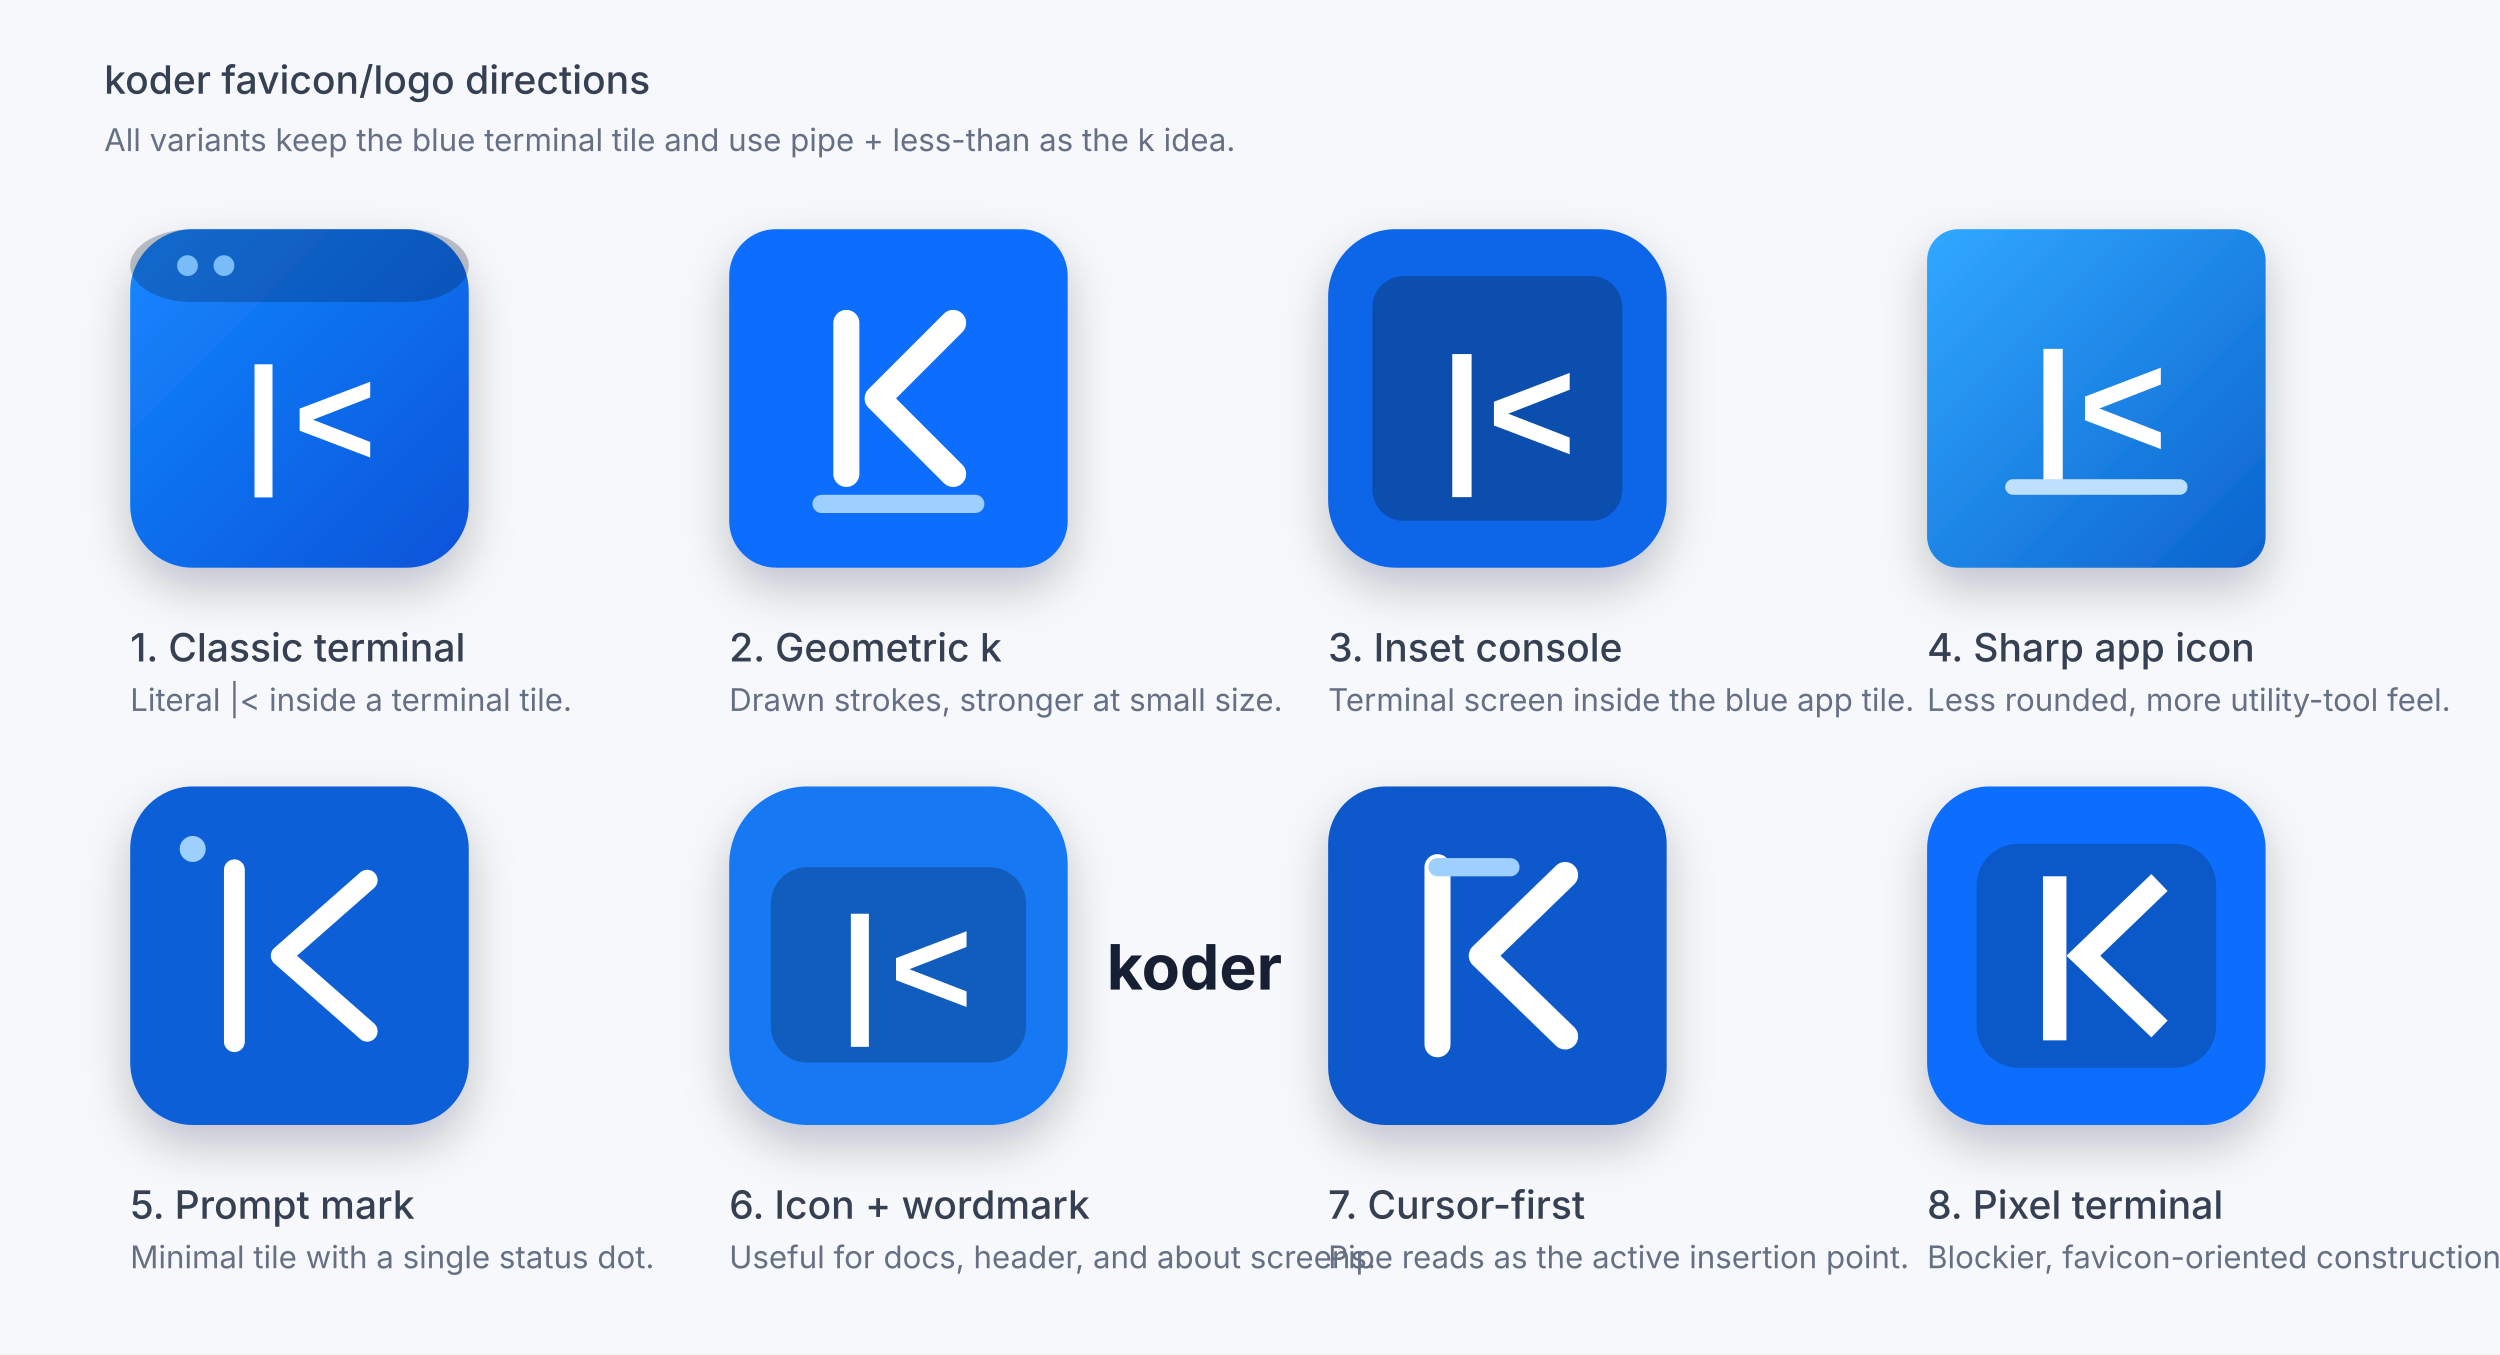
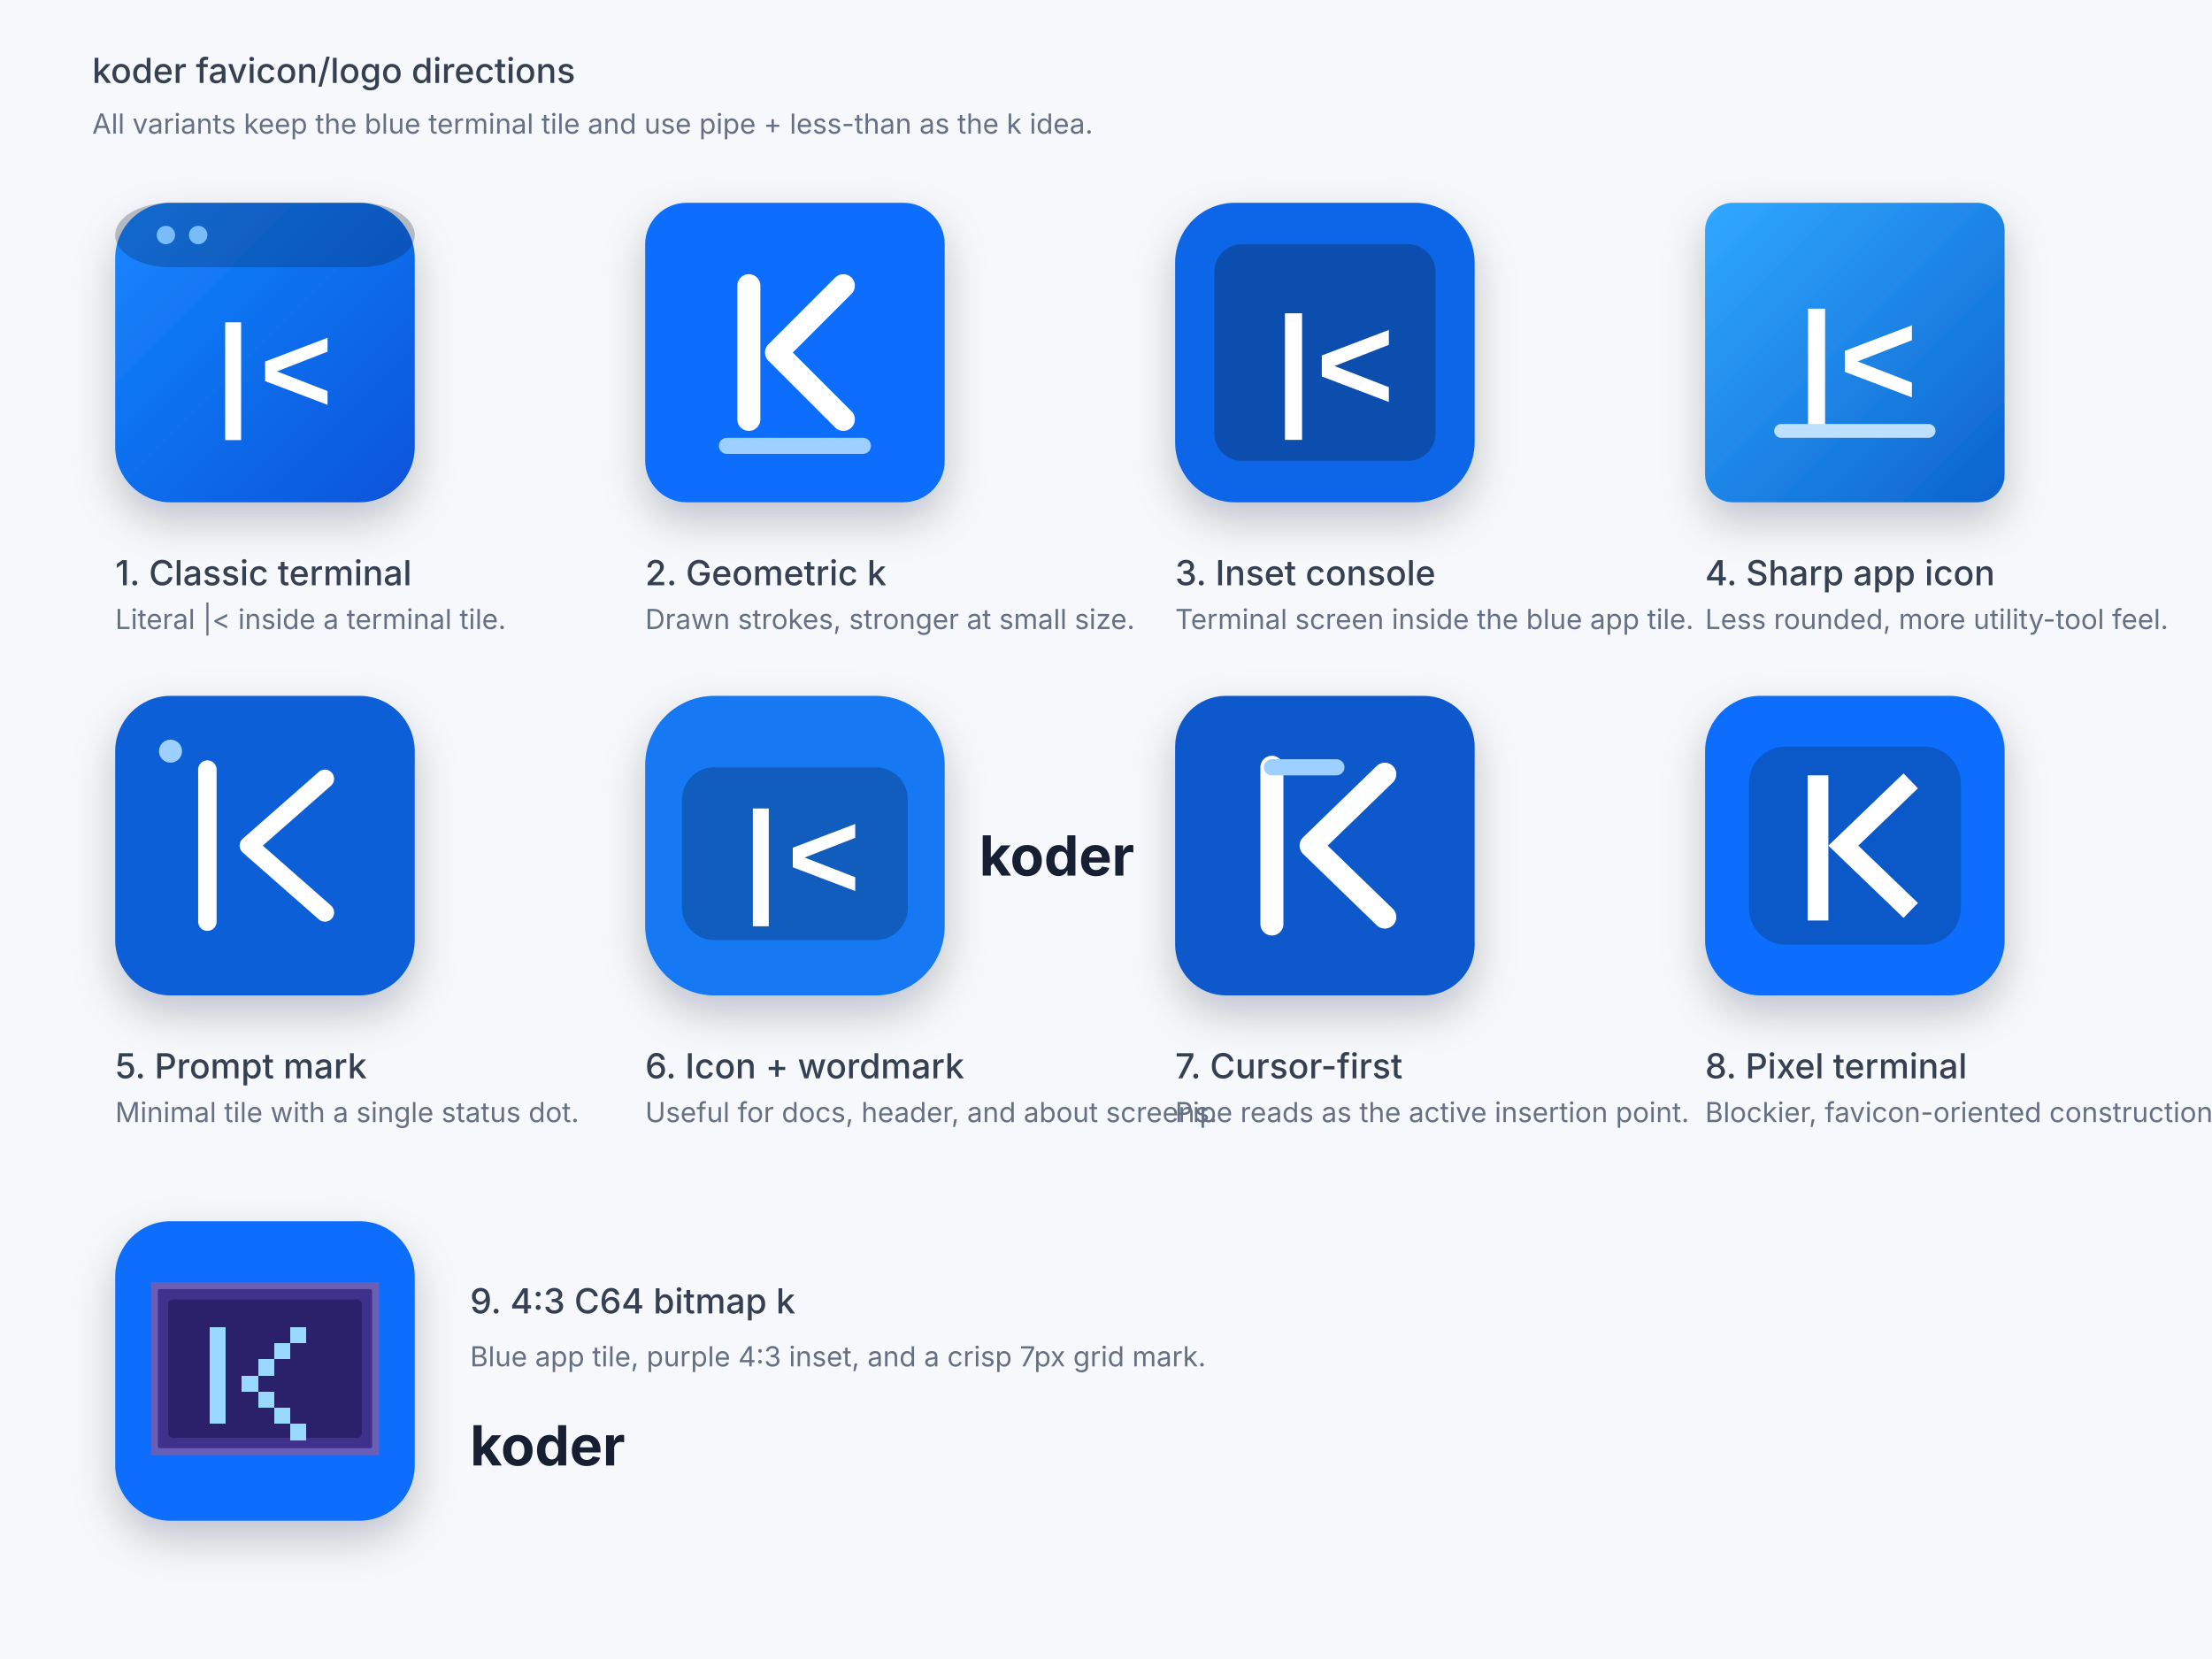
- <svg xmlns="http://www.w3.org/2000/svg" width="960" height="520" viewBox="0 0 960 520" role="img" aria-labelledby="title desc">
+ <svg xmlns="http://www.w3.org/2000/svg" width="960" height="720" viewBox="0 0 960 720" role="img" aria-labelledby="title desc">
  <defs>
    <linearGradient id="blueA" x1="0" y1="0" x2="1" y2="1">
      <stop offset="0" stop-color="#1687ff" />
      <stop offset="1" stop-color="#0754d9" />
    </linearGradient>
    <linearGradient id="blueB" x1="0" y1="0" x2="1" y2="1">
      <stop offset="0" stop-color="#31a8ff" />
      <stop offset="1" stop-color="#0b63ce" />
    </linearGradient>
    <filter id="softShadow" x="-20%" y="-20%" width="140%" height="140%">
      <feDropShadow dx="0" dy="8" stdDeviation="9" flood-color="#06111f" flood-opacity=".22" />
    </filter>
    <style>
      .page { fill: #f6f8fb; }
      .label { font: 500 15px ui-sans-serif, system-ui, -apple-system, BlinkMacSystemFont, "Segoe UI", sans-serif; fill: #354052; }
      .note { font: 400 12px ui-sans-serif, system-ui, -apple-system, BlinkMacSystemFont, "Segoe UI", sans-serif; fill: #667085; }
      .tile { filter: url(#softShadow); }
      .terminal-bar { fill: rgba(5, 20, 42, .24); }
      .mark-text { font: 800 54px ui-monospace, SFMono-Regular, Menlo, Monaco, Consolas, "Liberation Mono", monospace; fill: #fff; letter-spacing: -5px; }
      .mark-text-tight { font: 900 58px ui-monospace, SFMono-Regular, Menlo, Monaco, Consolas, "Liberation Mono", monospace; fill: #fff; letter-spacing: -8px; }
      .word { font: 700 24px ui-sans-serif, system-ui, -apple-system, BlinkMacSystemFont, "Segoe UI", sans-serif; fill: #172033; }
      .stroke { stroke: #fff; stroke-width: 10; stroke-linecap: round; stroke-linejoin: round; fill: none; }
      .stroke-thin { stroke: #fff; stroke-width: 8; stroke-linecap: round; stroke-linejoin: round; fill: none; }
      .dot { fill: #84c5ff; opacity: .9; }
    </style>
  </defs>
-   <rect class="page" width="960" height="520" />
+   <rect class="page" width="960" height="720" />
  <g transform="translate(40 36)">
    <text class="label" x="0" y="0">koder favicon/logo directions</text>
    <text class="note" x="0" y="22">All variants keep the blue terminal tile and use pipe + less-than as the k idea.</text>
  </g>
  <g transform="translate(50 88)">
    <rect class="tile" x="0" y="0" width="130" height="130" rx="24" fill="url(#blueA)" />
    <rect class="terminal-bar" x="0" y="0" width="130" height="28" rx="24" />
    <circle class="dot" cx="22" cy="14" r="4" />
    <circle class="dot" cx="36" cy="14" r="4" />
    <text class="mark-text" x="35" y="91">|&lt;</text>
    <text class="label" x="0" y="166">1. Classic terminal</text>
    <text class="note" x="0" y="185">Literal |&lt; inside a terminal tile.</text>
  </g>
  <g transform="translate(280 88)">
    <rect class="tile" x="0" y="0" width="130" height="130" rx="18" fill="#0d6efd" />
    <path class="stroke" d="M45 36v58" />
    <path class="stroke" d="M86 36 57 65 86 94" />
    <rect x="32" y="102" width="66" height="7" rx="3.5" fill="#9ed0ff" />
    <text class="label" x="0" y="166">2. Geometric k</text>
    <text class="note" x="0" y="185">Drawn strokes, stronger at small size.</text>
  </g>
  <g transform="translate(510 88)">
    <rect class="tile" x="0" y="0" width="130" height="130" rx="26" fill="#0866e8" />
    <rect x="17" y="18" width="96" height="94" rx="12" fill="#051a33" opacity=".32" />
    <text class="mark-text-tight" x="34" y="90">|&lt;</text>
    <text class="label" x="0" y="166">3. Inset console</text>
    <text class="note" x="0" y="185">Terminal screen inside the blue app tile.</text>
  </g>
  <g transform="translate(740 88)">
    <rect class="tile" x="0" y="0" width="130" height="130" rx="12" fill="url(#blueB)" />
    <text class="mark-text-tight" x="31" y="88">|&lt;</text>
    <path d="M33 99h64" stroke="#bde0ff" stroke-width="6" stroke-linecap="round" />
    <text class="label" x="0" y="166">4. Sharp app icon</text>
    <text class="note" x="0" y="185">Less rounded, more utility-tool feel.</text>
  </g>
  <g transform="translate(50 302)">
    <rect class="tile" x="0" y="0" width="130" height="130" rx="24" fill="#0b5ed7" />
    <path class="stroke-thin" d="M40 32v66" />
    <path class="stroke-thin" d="M91 36 58 65 91 94" />
    <circle cx="24" cy="24" r="5" fill="#9ed0ff" />
    <text class="label" x="0" y="166">5. Prompt mark</text>
    <text class="note" x="0" y="185">Minimal tile with a single status dot.</text>
  </g>
  <g transform="translate(280 302)">
    <rect class="tile" x="0" y="0" width="130" height="130" rx="30" fill="#1278f2" />
    <path d="M30 31h70a14 14 0 0 1 14 14v47a14 14 0 0 1-14 14H30a14 14 0 0 1-14-14V45a14 14 0 0 1 14-14Z" fill="#061f3f" opacity=".3" />
    <text class="mark-text" x="34" y="88">|&lt;</text>
    <text class="word" x="145" y="78">koder</text>
    <text class="label" x="0" y="166">6. Icon + wordmark</text>
    <text class="note" x="0" y="185">Useful for docs, header, and about screens.</text>
  </g>
  <g transform="translate(510 302)">
    <rect class="tile" x="0" y="0" width="130" height="130" rx="22" fill="#0a58ca" />
    <path class="stroke" d="M42 31v68" />
    <path class="stroke" d="M91 34 59 65 91 96" />
    <path d="M42 31h28" stroke="#9ed0ff" stroke-width="7" stroke-linecap="round" />
    <text class="label" x="0" y="166">7. Cursor-first</text>
    <text class="note" x="0" y="185">Pipe reads as the active insertion point.</text>
  </g>
  <g transform="translate(740 302)">
    <rect class="tile" x="0" y="0" width="130" height="130" rx="24" fill="#0d6efd" />
    <rect x="19" y="22" width="92" height="86" rx="16" fill="#031b34" opacity=".26" />
    <path d="M49 39v54" stroke="#fff" stroke-width="9" stroke-linecap="square" />
    <path d="M86 40 60 65 86 90" stroke="#fff" stroke-width="9" stroke-linecap="square" stroke-linejoin="miter" fill="none" />
    <text class="label" x="0" y="166">8. Pixel terminal</text>
    <text class="note" x="0" y="185">Blockier, favicon-oriented construction.</text>
  </g>
+   <g transform="translate(50 538)">
+     <rect class="tile" x="0" y="-8" width="130" height="130" rx="24" fill="#0d6efd" />
+     <rect x="17" y="20" width="96" height="72" rx="6" fill="#40318d" />
+     <rect x="23" y="26" width="84" height="60" rx="2" fill="#2b206a" />
+     <g fill="#9ad9ff" shape-rendering="crispEdges">
+       <rect x="41" y="38" width="7" height="7" />
+       <rect x="41" y="45" width="7" height="7" />
+       <rect x="41" y="52" width="7" height="7" />
+       <rect x="41" y="59" width="7" height="7" />
+       <rect x="41" y="66" width="7" height="7" />
+       <rect x="41" y="73" width="7" height="7" />
+       <rect x="55" y="59" width="7" height="7" />
+       <rect x="62" y="52" width="7" height="7" />
+       <rect x="69" y="45" width="7" height="7" />
+       <rect x="76" y="38" width="7" height="7" />
+       <rect x="62" y="66" width="7" height="7" />
+       <rect x="69" y="73" width="7" height="7" />
+       <rect x="76" y="80" width="7" height="7" />
+     </g>
+     <path d="M17 20h96v72H17Z" fill="none" stroke="#6c5eb5" stroke-width="3" />
+     <text class="label" x="154" y="32">9. 4:3 C64 bitmap k</text>
+     <text class="note" x="154" y="55">Blue app tile, purple 4:3 inset, and a crisp 7px grid mark.</text>
+     <text class="word" x="154" y="98">koder</text>
+   </g>
</svg>
